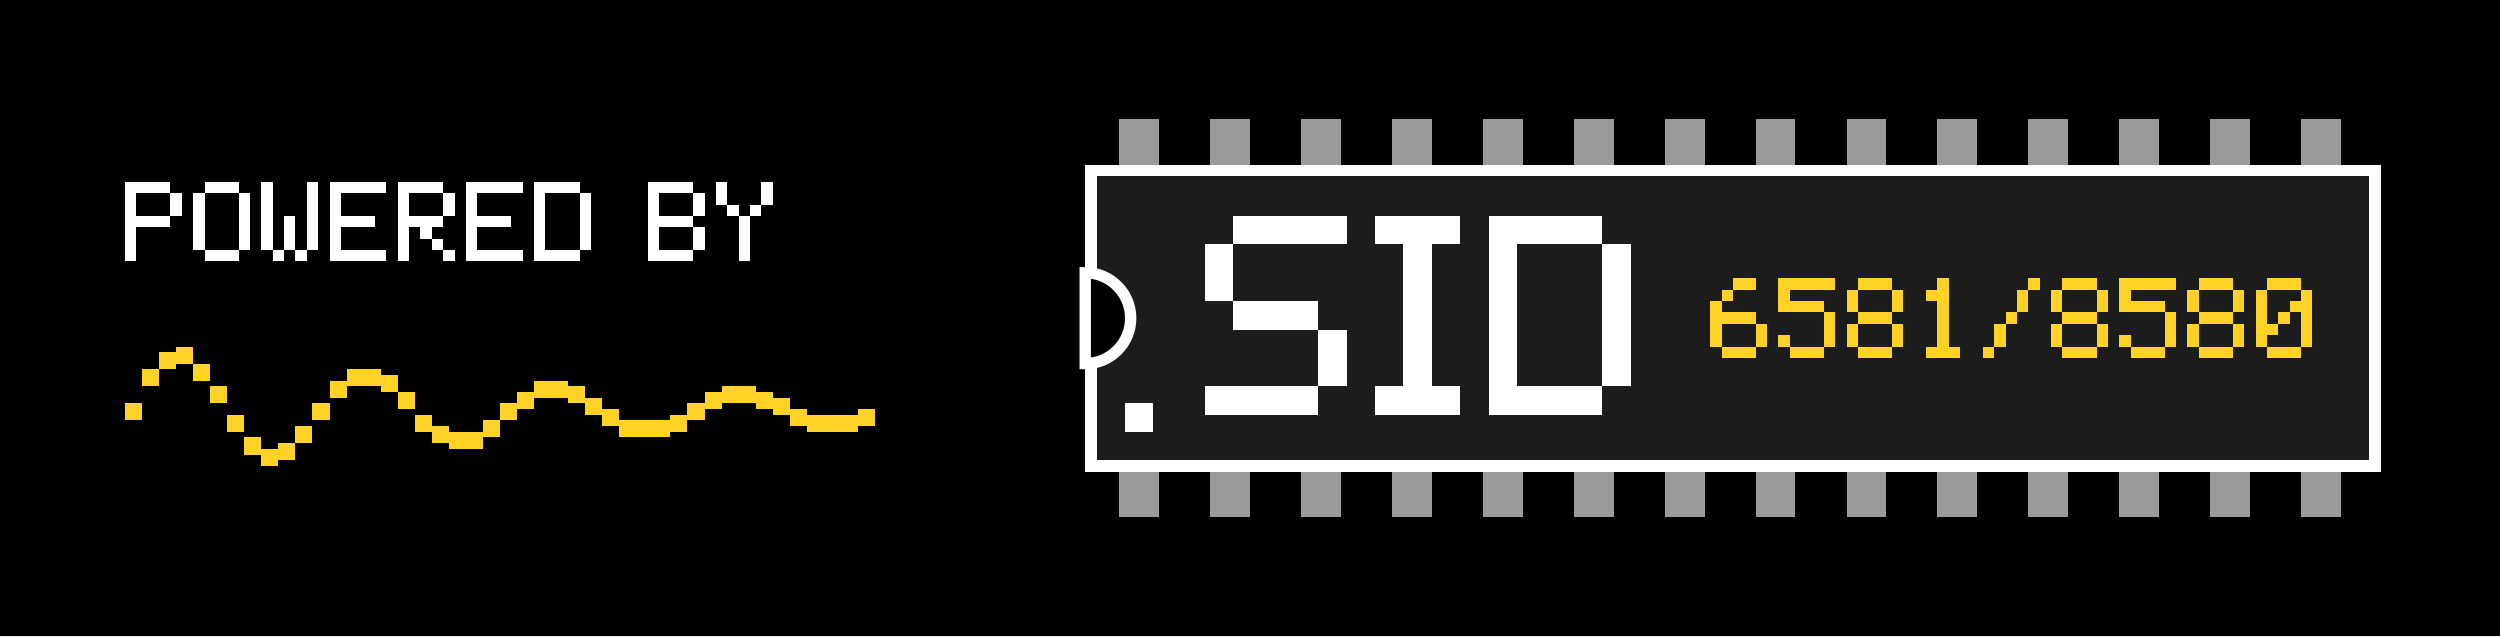
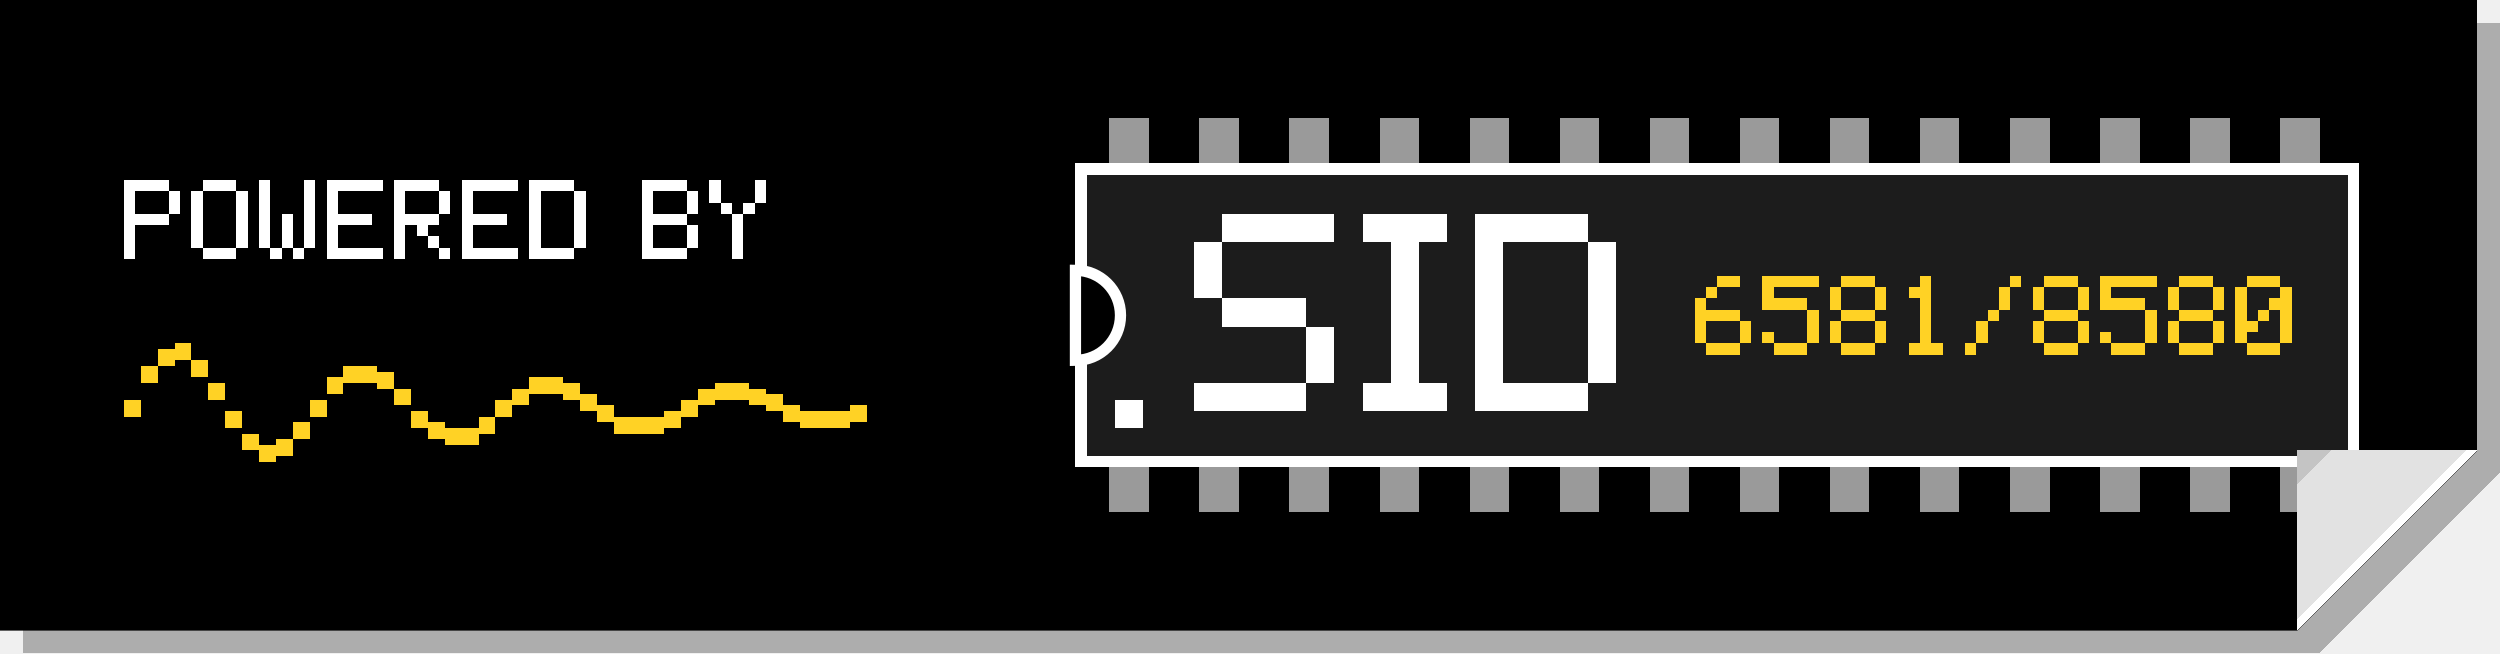
- <svg xmlns="http://www.w3.org/2000/svg" width="440" height="112" viewBox="0 0 440 112" shape-rendering="crispEdges" role="img" aria-label="Powered by SID 6581 / 8580">
-   <rect width="440" height="112" fill="#000" />
-   <g fill="#fff">
-     <rect x="22" y="32" width="8" height="2" />
-     <rect x="22" y="34" width="2" height="2" />
-     <rect x="30" y="34" width="2" height="2" />
-     <rect x="22" y="36" width="2" height="2" />
-     <rect x="30" y="36" width="2" height="2" />
-     <rect x="22" y="38" width="8" height="2" />
-     <rect x="22" y="40" width="2" height="2" />
-     <rect x="22" y="42" width="2" height="2" />
-     <rect x="22" y="44" width="2" height="2" />
-     <rect x="36" y="32" width="6" height="2" />
-     <rect x="34" y="34" width="2" height="2" />
-     <rect x="42" y="34" width="2" height="2" />
-     <rect x="34" y="36" width="2" height="2" />
-     <rect x="42" y="36" width="2" height="2" />
-     <rect x="34" y="38" width="2" height="2" />
-     <rect x="42" y="38" width="2" height="2" />
-     <rect x="34" y="40" width="2" height="2" />
-     <rect x="42" y="40" width="2" height="2" />
-     <rect x="34" y="42" width="2" height="2" />
-     <rect x="42" y="42" width="2" height="2" />
-     <rect x="36" y="44" width="6" height="2" />
-     <rect x="46" y="32" width="2" height="2" />
-     <rect x="54" y="32" width="2" height="2" />
-     <rect x="46" y="34" width="2" height="2" />
-     <rect x="54" y="34" width="2" height="2" />
-     <rect x="46" y="36" width="2" height="2" />
-     <rect x="54" y="36" width="2" height="2" />
-     <rect x="46" y="38" width="2" height="2" />
-     <rect x="50" y="38" width="2" height="2" />
-     <rect x="54" y="38" width="2" height="2" />
-     <rect x="46" y="40" width="2" height="2" />
-     <rect x="50" y="40" width="2" height="2" />
-     <rect x="54" y="40" width="2" height="2" />
-     <rect x="46" y="42" width="2" height="2" />
-     <rect x="50" y="42" width="2" height="2" />
-     <rect x="54" y="42" width="2" height="2" />
-     <rect x="48" y="44" width="2" height="2" />
-     <rect x="52" y="44" width="2" height="2" />
-     <rect x="58" y="32" width="10" height="2" />
-     <rect x="58" y="34" width="2" height="2" />
-     <rect x="58" y="36" width="2" height="2" />
-     <rect x="58" y="38" width="8" height="2" />
-     <rect x="58" y="40" width="2" height="2" />
-     <rect x="58" y="42" width="2" height="2" />
-     <rect x="58" y="44" width="10" height="2" />
-     <rect x="70" y="32" width="8" height="2" />
-     <rect x="70" y="34" width="2" height="2" />
-     <rect x="78" y="34" width="2" height="2" />
-     <rect x="70" y="36" width="2" height="2" />
-     <rect x="78" y="36" width="2" height="2" />
-     <rect x="70" y="38" width="8" height="2" />
-     <rect x="70" y="40" width="2" height="2" />
-     <rect x="74" y="40" width="2" height="2" />
-     <rect x="70" y="42" width="2" height="2" />
-     <rect x="76" y="42" width="2" height="2" />
-     <rect x="70" y="44" width="2" height="2" />
-     <rect x="78" y="44" width="2" height="2" />
-     <rect x="82" y="32" width="10" height="2" />
-     <rect x="82" y="34" width="2" height="2" />
-     <rect x="82" y="36" width="2" height="2" />
-     <rect x="82" y="38" width="8" height="2" />
-     <rect x="82" y="40" width="2" height="2" />
-     <rect x="82" y="42" width="2" height="2" />
-     <rect x="82" y="44" width="10" height="2" />
-     <rect x="94" y="32" width="8" height="2" />
-     <rect x="94" y="34" width="2" height="2" />
-     <rect x="102" y="34" width="2" height="2" />
-     <rect x="94" y="36" width="2" height="2" />
-     <rect x="102" y="36" width="2" height="2" />
-     <rect x="94" y="38" width="2" height="2" />
-     <rect x="102" y="38" width="2" height="2" />
-     <rect x="94" y="40" width="2" height="2" />
-     <rect x="102" y="40" width="2" height="2" />
-     <rect x="94" y="42" width="2" height="2" />
-     <rect x="102" y="42" width="2" height="2" />
-     <rect x="94" y="44" width="8" height="2" />
-     <rect x="114" y="32" width="8" height="2" />
-     <rect x="114" y="34" width="2" height="2" />
-     <rect x="122" y="34" width="2" height="2" />
-     <rect x="114" y="36" width="2" height="2" />
-     <rect x="122" y="36" width="2" height="2" />
-     <rect x="114" y="38" width="8" height="2" />
-     <rect x="114" y="40" width="2" height="2" />
-     <rect x="122" y="40" width="2" height="2" />
-     <rect x="114" y="42" width="2" height="2" />
-     <rect x="122" y="42" width="2" height="2" />
-     <rect x="114" y="44" width="8" height="2" />
-     <rect x="126" y="32" width="2" height="2" />
-     <rect x="134" y="32" width="2" height="2" />
-     <rect x="126" y="34" width="2" height="2" />
-     <rect x="134" y="34" width="2" height="2" />
-     <rect x="128" y="36" width="2" height="2" />
-     <rect x="132" y="36" width="2" height="2" />
-     <rect x="130" y="38" width="2" height="2" />
-     <rect x="130" y="40" width="2" height="2" />
-     <rect x="130" y="42" width="2" height="2" />
-     <rect x="130" y="44" width="2" height="2" />
+ <svg xmlns="http://www.w3.org/2000/svg" width="444" height="116" viewBox="0 0 444 116" shape-rendering="crispEdges" role="img" aria-label="Powered by SID 6581 / 8580">
+   <defs>
+     <clipPath id="sticker">
+       <polygon points="0,0 440,0 440,80 408,112 0,112" />
+     </clipPath>
+   </defs>
+   <polygon points="4,4 444,4 444,84 412,116 4,116" fill="#000" fill-opacity=".28" />
+   <g clip-path="url(#sticker)">
+     <rect width="440" height="112" fill="#000" />
+     <g fill="#fff">
+       <rect x="22" y="32" width="8" height="2" />
+       <rect x="22" y="34" width="2" height="2" />
+       <rect x="30" y="34" width="2" height="2" />
+       <rect x="22" y="36" width="2" height="2" />
+       <rect x="30" y="36" width="2" height="2" />
+       <rect x="22" y="38" width="8" height="2" />
+       <rect x="22" y="40" width="2" height="2" />
+       <rect x="22" y="42" width="2" height="2" />
+       <rect x="22" y="44" width="2" height="2" />
+       <rect x="36" y="32" width="6" height="2" />
+       <rect x="34" y="34" width="2" height="2" />
+       <rect x="42" y="34" width="2" height="2" />
+       <rect x="34" y="36" width="2" height="2" />
+       <rect x="42" y="36" width="2" height="2" />
+       <rect x="34" y="38" width="2" height="2" />
+       <rect x="42" y="38" width="2" height="2" />
+       <rect x="34" y="40" width="2" height="2" />
+       <rect x="42" y="40" width="2" height="2" />
+       <rect x="34" y="42" width="2" height="2" />
+       <rect x="42" y="42" width="2" height="2" />
+       <rect x="36" y="44" width="6" height="2" />
+       <rect x="46" y="32" width="2" height="2" />
+       <rect x="54" y="32" width="2" height="2" />
+       <rect x="46" y="34" width="2" height="2" />
+       <rect x="54" y="34" width="2" height="2" />
+       <rect x="46" y="36" width="2" height="2" />
+       <rect x="54" y="36" width="2" height="2" />
+       <rect x="46" y="38" width="2" height="2" />
+       <rect x="50" y="38" width="2" height="2" />
+       <rect x="54" y="38" width="2" height="2" />
+       <rect x="46" y="40" width="2" height="2" />
+       <rect x="50" y="40" width="2" height="2" />
+       <rect x="54" y="40" width="2" height="2" />
+       <rect x="46" y="42" width="2" height="2" />
+       <rect x="50" y="42" width="2" height="2" />
+       <rect x="54" y="42" width="2" height="2" />
+       <rect x="48" y="44" width="2" height="2" />
+       <rect x="52" y="44" width="2" height="2" />
+       <rect x="58" y="32" width="10" height="2" />
+       <rect x="58" y="34" width="2" height="2" />
+       <rect x="58" y="36" width="2" height="2" />
+       <rect x="58" y="38" width="8" height="2" />
+       <rect x="58" y="40" width="2" height="2" />
+       <rect x="58" y="42" width="2" height="2" />
+       <rect x="58" y="44" width="10" height="2" />
+       <rect x="70" y="32" width="8" height="2" />
+       <rect x="70" y="34" width="2" height="2" />
+       <rect x="78" y="34" width="2" height="2" />
+       <rect x="70" y="36" width="2" height="2" />
+       <rect x="78" y="36" width="2" height="2" />
+       <rect x="70" y="38" width="8" height="2" />
+       <rect x="70" y="40" width="2" height="2" />
+       <rect x="74" y="40" width="2" height="2" />
+       <rect x="70" y="42" width="2" height="2" />
+       <rect x="76" y="42" width="2" height="2" />
+       <rect x="70" y="44" width="2" height="2" />
+       <rect x="78" y="44" width="2" height="2" />
+       <rect x="82" y="32" width="10" height="2" />
+       <rect x="82" y="34" width="2" height="2" />
+       <rect x="82" y="36" width="2" height="2" />
+       <rect x="82" y="38" width="8" height="2" />
+       <rect x="82" y="40" width="2" height="2" />
+       <rect x="82" y="42" width="2" height="2" />
+       <rect x="82" y="44" width="10" height="2" />
+       <rect x="94" y="32" width="8" height="2" />
+       <rect x="94" y="34" width="2" height="2" />
+       <rect x="102" y="34" width="2" height="2" />
+       <rect x="94" y="36" width="2" height="2" />
+       <rect x="102" y="36" width="2" height="2" />
+       <rect x="94" y="38" width="2" height="2" />
+       <rect x="102" y="38" width="2" height="2" />
+       <rect x="94" y="40" width="2" height="2" />
+       <rect x="102" y="40" width="2" height="2" />
+       <rect x="94" y="42" width="2" height="2" />
+       <rect x="102" y="42" width="2" height="2" />
+       <rect x="94" y="44" width="8" height="2" />
+       <rect x="114" y="32" width="8" height="2" />
+       <rect x="114" y="34" width="2" height="2" />
+       <rect x="122" y="34" width="2" height="2" />
+       <rect x="114" y="36" width="2" height="2" />
+       <rect x="122" y="36" width="2" height="2" />
+       <rect x="114" y="38" width="8" height="2" />
+       <rect x="114" y="40" width="2" height="2" />
+       <rect x="122" y="40" width="2" height="2" />
+       <rect x="114" y="42" width="2" height="2" />
+       <rect x="122" y="42" width="2" height="2" />
+       <rect x="114" y="44" width="8" height="2" />
+       <rect x="126" y="32" width="2" height="2" />
+       <rect x="134" y="32" width="2" height="2" />
+       <rect x="126" y="34" width="2" height="2" />
+       <rect x="134" y="34" width="2" height="2" />
+       <rect x="128" y="36" width="2" height="2" />
+       <rect x="132" y="36" width="2" height="2" />
+       <rect x="130" y="38" width="2" height="2" />
+       <rect x="130" y="40" width="2" height="2" />
+       <rect x="130" y="42" width="2" height="2" />
+       <rect x="130" y="44" width="2" height="2" />
+     </g>
+     <rect x="22" y="71" width="3" height="3" fill="#FFD225" />
+     <rect x="25" y="65" width="3" height="3" fill="#FFD225" />
+     <rect x="28" y="62" width="3" height="3" fill="#FFD225" />
+     <rect x="31" y="61" width="3" height="3" fill="#FFD225" />
+     <rect x="34" y="64" width="3" height="3" fill="#FFD225" />
+     <rect x="37" y="68" width="3" height="3" fill="#FFD225" />
+     <rect x="40" y="73" width="3" height="3" fill="#FFD225" />
+     <rect x="43" y="77" width="3" height="3" fill="#FFD225" />
+     <rect x="46" y="79" width="3" height="3" fill="#FFD225" />
+     <rect x="49" y="78" width="3" height="3" fill="#FFD225" />
+     <rect x="52" y="75" width="3" height="3" fill="#FFD225" />
+     <rect x="55" y="71" width="3" height="3" fill="#FFD225" />
+     <rect x="58" y="67" width="3" height="3" fill="#FFD225" />
+     <rect x="61" y="65" width="3" height="3" fill="#FFD225" />
+     <rect x="64" y="65" width="3" height="3" fill="#FFD225" />
+     <rect x="67" y="66" width="3" height="3" fill="#FFD225" />
+     <rect x="70" y="69" width="3" height="3" fill="#FFD225" />
+     <rect x="73" y="73" width="3" height="3" fill="#FFD225" />
+     <rect x="76" y="75" width="3" height="3" fill="#FFD225" />
+     <rect x="79" y="76" width="3" height="3" fill="#FFD225" />
+     <rect x="82" y="76" width="3" height="3" fill="#FFD225" />
+     <rect x="85" y="74" width="3" height="3" fill="#FFD225" />
+     <rect x="88" y="71" width="3" height="3" fill="#FFD225" />
+     <rect x="91" y="69" width="3" height="3" fill="#FFD225" />
+     <rect x="94" y="67" width="3" height="3" fill="#FFD225" />
+     <rect x="97" y="67" width="3" height="3" fill="#FFD225" />
+     <rect x="100" y="68" width="3" height="3" fill="#FFD225" />
+     <rect x="103" y="70" width="3" height="3" fill="#FFD225" />
+     <rect x="106" y="72" width="3" height="3" fill="#FFD225" />
+     <rect x="109" y="74" width="3" height="3" fill="#FFD225" />
+     <rect x="112" y="74" width="3" height="3" fill="#FFD225" />
+     <rect x="115" y="74" width="3" height="3" fill="#FFD225" />
+     <rect x="118" y="73" width="3" height="3" fill="#FFD225" />
+     <rect x="121" y="71" width="3" height="3" fill="#FFD225" />
+     <rect x="124" y="69" width="3" height="3" fill="#FFD225" />
+     <rect x="127" y="68" width="3" height="3" fill="#FFD225" />
+     <rect x="130" y="68" width="3" height="3" fill="#FFD225" />
+     <rect x="133" y="69" width="3" height="3" fill="#FFD225" />
+     <rect x="136" y="70" width="3" height="3" fill="#FFD225" />
+     <rect x="139" y="72" width="3" height="3" fill="#FFD225" />
+     <rect x="142" y="73" width="3" height="3" fill="#FFD225" />
+     <rect x="145" y="73" width="3" height="3" fill="#FFD225" />
+     <rect x="148" y="73" width="3" height="3" fill="#FFD225" />
+     <rect x="151" y="72" width="3" height="3" fill="#FFD225" />
+     <g fill="#9a9a9a">
+       <rect x="197" y="21" width="7" height="9" />
+       <rect x="197" y="82" width="7" height="9" />
+       <rect x="213" y="21" width="7" height="9" />
+       <rect x="213" y="82" width="7" height="9" />
+       <rect x="229" y="21" width="7" height="9" />
+       <rect x="229" y="82" width="7" height="9" />
+       <rect x="245" y="21" width="7" height="9" />
+       <rect x="245" y="82" width="7" height="9" />
+       <rect x="261" y="21" width="7" height="9" />
+       <rect x="261" y="82" width="7" height="9" />
+       <rect x="277" y="21" width="7" height="9" />
+       <rect x="277" y="82" width="7" height="9" />
+       <rect x="293" y="21" width="7" height="9" />
+       <rect x="293" y="82" width="7" height="9" />
+       <rect x="309" y="21" width="7" height="9" />
+       <rect x="309" y="82" width="7" height="9" />
+       <rect x="325" y="21" width="7" height="9" />
+       <rect x="325" y="82" width="7" height="9" />
+       <rect x="341" y="21" width="7" height="9" />
+       <rect x="341" y="82" width="7" height="9" />
+       <rect x="357" y="21" width="7" height="9" />
+       <rect x="357" y="82" width="7" height="9" />
+       <rect x="373" y="21" width="7" height="9" />
+       <rect x="373" y="82" width="7" height="9" />
+       <rect x="389" y="21" width="7" height="9" />
+       <rect x="389" y="82" width="7" height="9" />
+       <rect x="405" y="21" width="7" height="9" />
+       <rect x="405" y="82" width="7" height="9" />
+     </g>
+     <rect x="192" y="30" width="226" height="52" fill="#1c1c1c" stroke="#fff" stroke-width="2" />
+     <path d="M191,48.0 a8,8 0 0 1 0,16 z" fill="#000" stroke="#fff" stroke-width="2" shape-rendering="geometricPrecision" />
+     <rect x="198" y="71" width="5" height="5" fill="#fff" />
+     <g fill="#fff">
+       <rect x="217" y="38" width="20" height="5" />
+       <rect x="212" y="43" width="5" height="5" />
+       <rect x="212" y="48" width="5" height="5" />
+       <rect x="217" y="53" width="15" height="5" />
+       <rect x="232" y="58" width="5" height="5" />
+       <rect x="232" y="63" width="5" height="5" />
+       <rect x="212" y="68" width="20" height="5" />
+       <rect x="242" y="38" width="15" height="5" />
+       <rect x="247" y="43" width="5" height="5" />
+       <rect x="247" y="48" width="5" height="5" />
+       <rect x="247" y="53" width="5" height="5" />
+       <rect x="247" y="58" width="5" height="5" />
+       <rect x="247" y="63" width="5" height="5" />
+       <rect x="242" y="68" width="15" height="5" />
+       <rect x="262" y="38" width="20" height="5" />
+       <rect x="262" y="43" width="5" height="5" />
+       <rect x="282" y="43" width="5" height="5" />
+       <rect x="262" y="48" width="5" height="5" />
+       <rect x="282" y="48" width="5" height="5" />
+       <rect x="262" y="53" width="5" height="5" />
+       <rect x="282" y="53" width="5" height="5" />
+       <rect x="262" y="58" width="5" height="5" />
+       <rect x="282" y="58" width="5" height="5" />
+       <rect x="262" y="63" width="5" height="5" />
+       <rect x="282" y="63" width="5" height="5" />
+       <rect x="262" y="68" width="20" height="5" />
+     </g>
+     <g fill="#FFD225">
+       <rect x="305" y="49" width="4" height="2" />
+       <rect x="303" y="51" width="2" height="2" />
+       <rect x="301" y="53" width="2" height="2" />
+       <rect x="301" y="55" width="8" height="2" />
+       <rect x="301" y="57" width="2" height="2" />
+       <rect x="309" y="57" width="2" height="2" />
+       <rect x="301" y="59" width="2" height="2" />
+       <rect x="309" y="59" width="2" height="2" />
+       <rect x="303" y="61" width="6" height="2" />
+       <rect x="313" y="49" width="10" height="2" />
+       <rect x="313" y="51" width="2" height="2" />
+       <rect x="313" y="53" width="8" height="2" />
+       <rect x="321" y="55" width="2" height="2" />
+       <rect x="321" y="57" width="2" height="2" />
+       <rect x="313" y="59" width="2" height="2" />
+       <rect x="321" y="59" width="2" height="2" />
+       <rect x="315" y="61" width="6" height="2" />
+       <rect x="327" y="49" width="6" height="2" />
+       <rect x="325" y="51" width="2" height="2" />
+       <rect x="333" y="51" width="2" height="2" />
+       <rect x="325" y="53" width="2" height="2" />
+       <rect x="333" y="53" width="2" height="2" />
+       <rect x="327" y="55" width="6" height="2" />
+       <rect x="325" y="57" width="2" height="2" />
+       <rect x="333" y="57" width="2" height="2" />
+       <rect x="325" y="59" width="2" height="2" />
+       <rect x="333" y="59" width="2" height="2" />
+       <rect x="327" y="61" width="6" height="2" />
+       <rect x="341" y="49" width="2" height="2" />
+       <rect x="339" y="51" width="4" height="2" />
+       <rect x="341" y="53" width="2" height="2" />
+       <rect x="341" y="55" width="2" height="2" />
+       <rect x="341" y="57" width="2" height="2" />
+       <rect x="341" y="59" width="2" height="2" />
+       <rect x="339" y="61" width="6" height="2" />
+       <rect x="357" y="49" width="2" height="2" />
+       <rect x="355" y="51" width="2" height="2" />
+       <rect x="355" y="53" width="2" height="2" />
+       <rect x="353" y="55" width="2" height="2" />
+       <rect x="351" y="57" width="2" height="2" />
+       <rect x="351" y="59" width="2" height="2" />
+       <rect x="349" y="61" width="2" height="2" />
+       <rect x="363" y="49" width="6" height="2" />
+       <rect x="361" y="51" width="2" height="2" />
+       <rect x="369" y="51" width="2" height="2" />
+       <rect x="361" y="53" width="2" height="2" />
+       <rect x="369" y="53" width="2" height="2" />
+       <rect x="363" y="55" width="6" height="2" />
+       <rect x="361" y="57" width="2" height="2" />
+       <rect x="369" y="57" width="2" height="2" />
+       <rect x="361" y="59" width="2" height="2" />
+       <rect x="369" y="59" width="2" height="2" />
+       <rect x="363" y="61" width="6" height="2" />
+       <rect x="373" y="49" width="10" height="2" />
+       <rect x="373" y="51" width="2" height="2" />
+       <rect x="373" y="53" width="8" height="2" />
+       <rect x="381" y="55" width="2" height="2" />
+       <rect x="381" y="57" width="2" height="2" />
+       <rect x="373" y="59" width="2" height="2" />
+       <rect x="381" y="59" width="2" height="2" />
+       <rect x="375" y="61" width="6" height="2" />
+       <rect x="387" y="49" width="6" height="2" />
+       <rect x="385" y="51" width="2" height="2" />
+       <rect x="393" y="51" width="2" height="2" />
+       <rect x="385" y="53" width="2" height="2" />
+       <rect x="393" y="53" width="2" height="2" />
+       <rect x="387" y="55" width="6" height="2" />
+       <rect x="385" y="57" width="2" height="2" />
+       <rect x="393" y="57" width="2" height="2" />
+       <rect x="385" y="59" width="2" height="2" />
+       <rect x="393" y="59" width="2" height="2" />
+       <rect x="387" y="61" width="6" height="2" />
+       <rect x="399" y="49" width="6" height="2" />
+       <rect x="397" y="51" width="2" height="2" />
+       <rect x="405" y="51" width="2" height="2" />
+       <rect x="397" y="53" width="2" height="2" />
+       <rect x="403" y="53" width="4" height="2" />
+       <rect x="397" y="55" width="2" height="2" />
+       <rect x="401" y="55" width="2" height="2" />
+       <rect x="405" y="55" width="2" height="2" />
+       <rect x="397" y="57" width="4" height="2" />
+       <rect x="405" y="57" width="2" height="2" />
+       <rect x="397" y="59" width="2" height="2" />
+       <rect x="405" y="59" width="2" height="2" />
+       <rect x="399" y="61" width="6" height="2" />
+     </g>
  </g>
-   <rect x="22" y="71" width="3" height="3" fill="#FFD225" />
-   <rect x="25" y="65" width="3" height="3" fill="#FFD225" />
-   <rect x="28" y="62" width="3" height="3" fill="#FFD225" />
-   <rect x="31" y="61" width="3" height="3" fill="#FFD225" />
-   <rect x="34" y="64" width="3" height="3" fill="#FFD225" />
-   <rect x="37" y="68" width="3" height="3" fill="#FFD225" />
-   <rect x="40" y="73" width="3" height="3" fill="#FFD225" />
-   <rect x="43" y="77" width="3" height="3" fill="#FFD225" />
-   <rect x="46" y="79" width="3" height="3" fill="#FFD225" />
-   <rect x="49" y="78" width="3" height="3" fill="#FFD225" />
-   <rect x="52" y="75" width="3" height="3" fill="#FFD225" />
-   <rect x="55" y="71" width="3" height="3" fill="#FFD225" />
-   <rect x="58" y="67" width="3" height="3" fill="#FFD225" />
-   <rect x="61" y="65" width="3" height="3" fill="#FFD225" />
-   <rect x="64" y="65" width="3" height="3" fill="#FFD225" />
-   <rect x="67" y="66" width="3" height="3" fill="#FFD225" />
-   <rect x="70" y="69" width="3" height="3" fill="#FFD225" />
-   <rect x="73" y="73" width="3" height="3" fill="#FFD225" />
-   <rect x="76" y="75" width="3" height="3" fill="#FFD225" />
-   <rect x="79" y="76" width="3" height="3" fill="#FFD225" />
-   <rect x="82" y="76" width="3" height="3" fill="#FFD225" />
-   <rect x="85" y="74" width="3" height="3" fill="#FFD225" />
-   <rect x="88" y="71" width="3" height="3" fill="#FFD225" />
-   <rect x="91" y="69" width="3" height="3" fill="#FFD225" />
-   <rect x="94" y="67" width="3" height="3" fill="#FFD225" />
-   <rect x="97" y="67" width="3" height="3" fill="#FFD225" />
-   <rect x="100" y="68" width="3" height="3" fill="#FFD225" />
-   <rect x="103" y="70" width="3" height="3" fill="#FFD225" />
-   <rect x="106" y="72" width="3" height="3" fill="#FFD225" />
-   <rect x="109" y="74" width="3" height="3" fill="#FFD225" />
-   <rect x="112" y="74" width="3" height="3" fill="#FFD225" />
-   <rect x="115" y="74" width="3" height="3" fill="#FFD225" />
-   <rect x="118" y="73" width="3" height="3" fill="#FFD225" />
-   <rect x="121" y="71" width="3" height="3" fill="#FFD225" />
-   <rect x="124" y="69" width="3" height="3" fill="#FFD225" />
-   <rect x="127" y="68" width="3" height="3" fill="#FFD225" />
-   <rect x="130" y="68" width="3" height="3" fill="#FFD225" />
-   <rect x="133" y="69" width="3" height="3" fill="#FFD225" />
-   <rect x="136" y="70" width="3" height="3" fill="#FFD225" />
-   <rect x="139" y="72" width="3" height="3" fill="#FFD225" />
-   <rect x="142" y="73" width="3" height="3" fill="#FFD225" />
-   <rect x="145" y="73" width="3" height="3" fill="#FFD225" />
-   <rect x="148" y="73" width="3" height="3" fill="#FFD225" />
-   <rect x="151" y="72" width="3" height="3" fill="#FFD225" />
-   <g fill="#9a9a9a">
-     <rect x="197" y="21" width="7" height="9" />
-     <rect x="197" y="82" width="7" height="9" />
-     <rect x="213" y="21" width="7" height="9" />
-     <rect x="213" y="82" width="7" height="9" />
-     <rect x="229" y="21" width="7" height="9" />
-     <rect x="229" y="82" width="7" height="9" />
-     <rect x="245" y="21" width="7" height="9" />
-     <rect x="245" y="82" width="7" height="9" />
-     <rect x="261" y="21" width="7" height="9" />
-     <rect x="261" y="82" width="7" height="9" />
-     <rect x="277" y="21" width="7" height="9" />
-     <rect x="277" y="82" width="7" height="9" />
-     <rect x="293" y="21" width="7" height="9" />
-     <rect x="293" y="82" width="7" height="9" />
-     <rect x="309" y="21" width="7" height="9" />
-     <rect x="309" y="82" width="7" height="9" />
-     <rect x="325" y="21" width="7" height="9" />
-     <rect x="325" y="82" width="7" height="9" />
-     <rect x="341" y="21" width="7" height="9" />
-     <rect x="341" y="82" width="7" height="9" />
-     <rect x="357" y="21" width="7" height="9" />
-     <rect x="357" y="82" width="7" height="9" />
-     <rect x="373" y="21" width="7" height="9" />
-     <rect x="373" y="82" width="7" height="9" />
-     <rect x="389" y="21" width="7" height="9" />
-     <rect x="389" y="82" width="7" height="9" />
-     <rect x="405" y="21" width="7" height="9" />
-     <rect x="405" y="82" width="7" height="9" />
-   </g>
-   <rect x="192" y="30" width="226" height="52" fill="#1c1c1c" stroke="#fff" stroke-width="2" />
-   <path d="M191,48.0 a8,8 0 0 1 0,16 z" fill="#000" stroke="#fff" stroke-width="2" shape-rendering="geometricPrecision" />
-   <rect x="198" y="71" width="5" height="5" fill="#fff" />
-   <g fill="#fff">
-     <rect x="217" y="38" width="20" height="5" />
-     <rect x="212" y="43" width="5" height="5" />
-     <rect x="212" y="48" width="5" height="5" />
-     <rect x="217" y="53" width="15" height="5" />
-     <rect x="232" y="58" width="5" height="5" />
-     <rect x="232" y="63" width="5" height="5" />
-     <rect x="212" y="68" width="20" height="5" />
-     <rect x="242" y="38" width="15" height="5" />
-     <rect x="247" y="43" width="5" height="5" />
-     <rect x="247" y="48" width="5" height="5" />
-     <rect x="247" y="53" width="5" height="5" />
-     <rect x="247" y="58" width="5" height="5" />
-     <rect x="247" y="63" width="5" height="5" />
-     <rect x="242" y="68" width="15" height="5" />
-     <rect x="262" y="38" width="20" height="5" />
-     <rect x="262" y="43" width="5" height="5" />
-     <rect x="282" y="43" width="5" height="5" />
-     <rect x="262" y="48" width="5" height="5" />
-     <rect x="282" y="48" width="5" height="5" />
-     <rect x="262" y="53" width="5" height="5" />
-     <rect x="282" y="53" width="5" height="5" />
-     <rect x="262" y="58" width="5" height="5" />
-     <rect x="282" y="58" width="5" height="5" />
-     <rect x="262" y="63" width="5" height="5" />
-     <rect x="282" y="63" width="5" height="5" />
-     <rect x="262" y="68" width="20" height="5" />
-   </g>
-   <g fill="#FFD225">
-     <rect x="305" y="49" width="4" height="2" />
-     <rect x="303" y="51" width="2" height="2" />
-     <rect x="301" y="53" width="2" height="2" />
-     <rect x="301" y="55" width="8" height="2" />
-     <rect x="301" y="57" width="2" height="2" />
-     <rect x="309" y="57" width="2" height="2" />
-     <rect x="301" y="59" width="2" height="2" />
-     <rect x="309" y="59" width="2" height="2" />
-     <rect x="303" y="61" width="6" height="2" />
-     <rect x="313" y="49" width="10" height="2" />
-     <rect x="313" y="51" width="2" height="2" />
-     <rect x="313" y="53" width="8" height="2" />
-     <rect x="321" y="55" width="2" height="2" />
-     <rect x="321" y="57" width="2" height="2" />
-     <rect x="313" y="59" width="2" height="2" />
-     <rect x="321" y="59" width="2" height="2" />
-     <rect x="315" y="61" width="6" height="2" />
-     <rect x="327" y="49" width="6" height="2" />
-     <rect x="325" y="51" width="2" height="2" />
-     <rect x="333" y="51" width="2" height="2" />
-     <rect x="325" y="53" width="2" height="2" />
-     <rect x="333" y="53" width="2" height="2" />
-     <rect x="327" y="55" width="6" height="2" />
-     <rect x="325" y="57" width="2" height="2" />
-     <rect x="333" y="57" width="2" height="2" />
-     <rect x="325" y="59" width="2" height="2" />
-     <rect x="333" y="59" width="2" height="2" />
-     <rect x="327" y="61" width="6" height="2" />
-     <rect x="341" y="49" width="2" height="2" />
-     <rect x="339" y="51" width="4" height="2" />
-     <rect x="341" y="53" width="2" height="2" />
-     <rect x="341" y="55" width="2" height="2" />
-     <rect x="341" y="57" width="2" height="2" />
-     <rect x="341" y="59" width="2" height="2" />
-     <rect x="339" y="61" width="6" height="2" />
-     <rect x="357" y="49" width="2" height="2" />
-     <rect x="355" y="51" width="2" height="2" />
-     <rect x="355" y="53" width="2" height="2" />
-     <rect x="353" y="55" width="2" height="2" />
-     <rect x="351" y="57" width="2" height="2" />
-     <rect x="351" y="59" width="2" height="2" />
-     <rect x="349" y="61" width="2" height="2" />
-     <rect x="363" y="49" width="6" height="2" />
-     <rect x="361" y="51" width="2" height="2" />
-     <rect x="369" y="51" width="2" height="2" />
-     <rect x="361" y="53" width="2" height="2" />
-     <rect x="369" y="53" width="2" height="2" />
-     <rect x="363" y="55" width="6" height="2" />
-     <rect x="361" y="57" width="2" height="2" />
-     <rect x="369" y="57" width="2" height="2" />
-     <rect x="361" y="59" width="2" height="2" />
-     <rect x="369" y="59" width="2" height="2" />
-     <rect x="363" y="61" width="6" height="2" />
-     <rect x="373" y="49" width="10" height="2" />
-     <rect x="373" y="51" width="2" height="2" />
-     <rect x="373" y="53" width="8" height="2" />
-     <rect x="381" y="55" width="2" height="2" />
-     <rect x="381" y="57" width="2" height="2" />
-     <rect x="373" y="59" width="2" height="2" />
-     <rect x="381" y="59" width="2" height="2" />
-     <rect x="375" y="61" width="6" height="2" />
-     <rect x="387" y="49" width="6" height="2" />
-     <rect x="385" y="51" width="2" height="2" />
-     <rect x="393" y="51" width="2" height="2" />
-     <rect x="385" y="53" width="2" height="2" />
-     <rect x="393" y="53" width="2" height="2" />
-     <rect x="387" y="55" width="6" height="2" />
-     <rect x="385" y="57" width="2" height="2" />
-     <rect x="393" y="57" width="2" height="2" />
-     <rect x="385" y="59" width="2" height="2" />
-     <rect x="393" y="59" width="2" height="2" />
-     <rect x="387" y="61" width="6" height="2" />
-     <rect x="399" y="49" width="6" height="2" />
-     <rect x="397" y="51" width="2" height="2" />
-     <rect x="405" y="51" width="2" height="2" />
-     <rect x="397" y="53" width="2" height="2" />
-     <rect x="403" y="53" width="4" height="2" />
-     <rect x="397" y="55" width="2" height="2" />
-     <rect x="401" y="55" width="2" height="2" />
-     <rect x="405" y="55" width="2" height="2" />
-     <rect x="397" y="57" width="4" height="2" />
-     <rect x="405" y="57" width="2" height="2" />
-     <rect x="397" y="59" width="2" height="2" />
-     <rect x="405" y="59" width="2" height="2" />
-     <rect x="399" y="61" width="6" height="2" />
-   </g>
+   <polygon points="408,112 440,80 408,80" fill="#e2e2e2" />
+   <polygon points="408,80 414,80 408,86" fill="#c4c4c4" />
+   <polygon points="408,112 440,80 438,80 408,110" fill="#ffffff" />
</svg>
